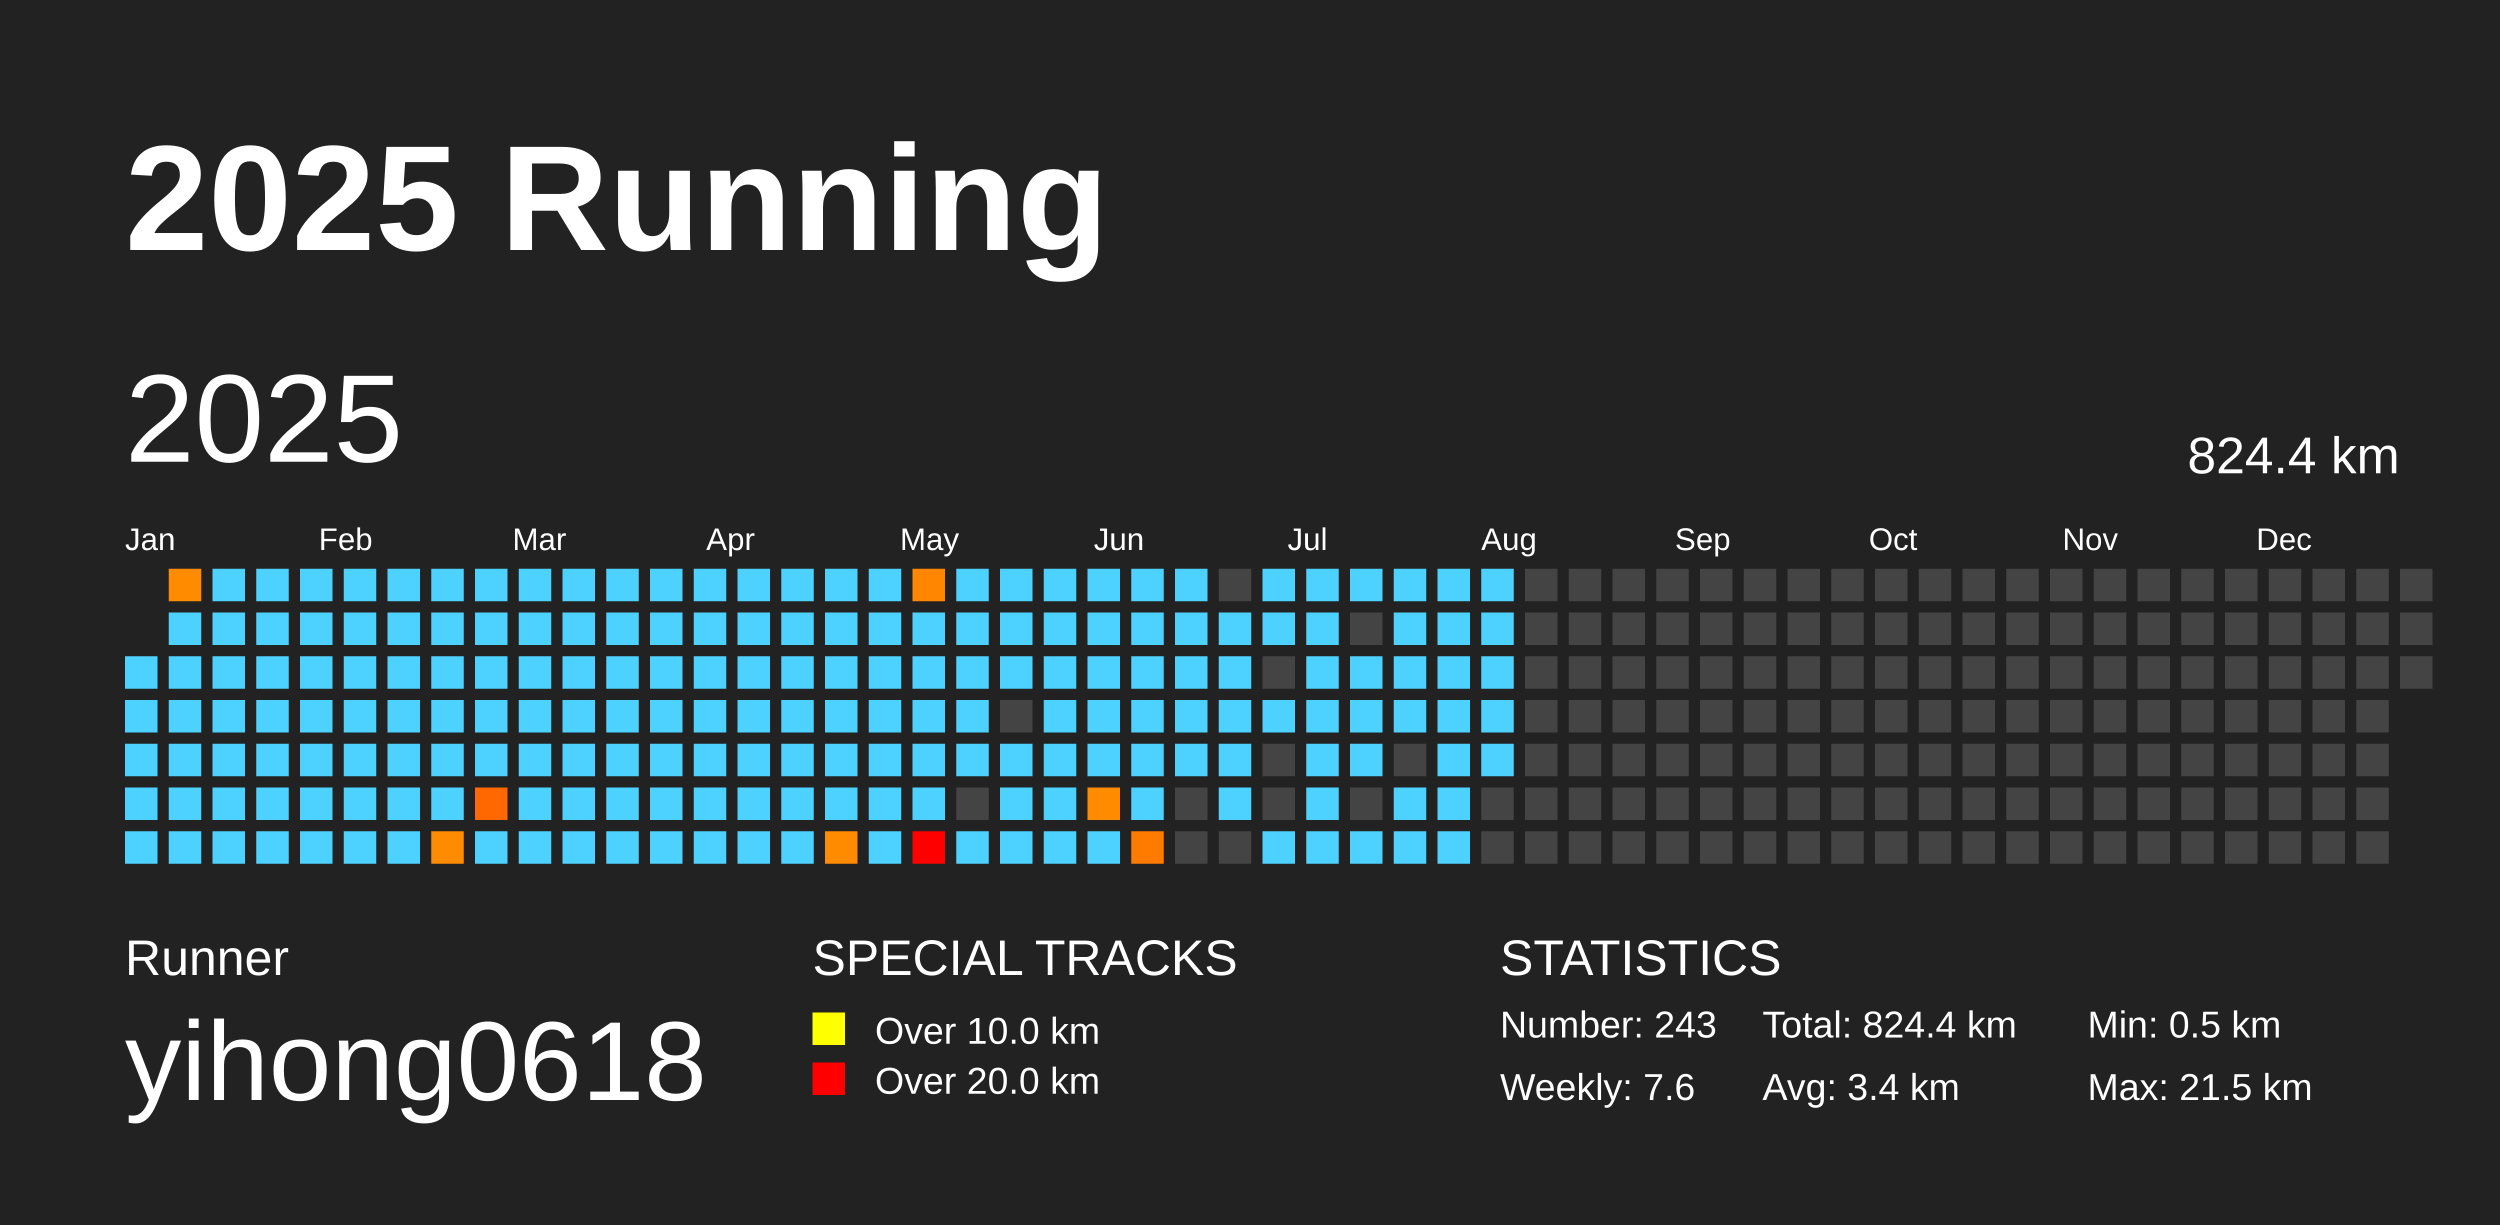
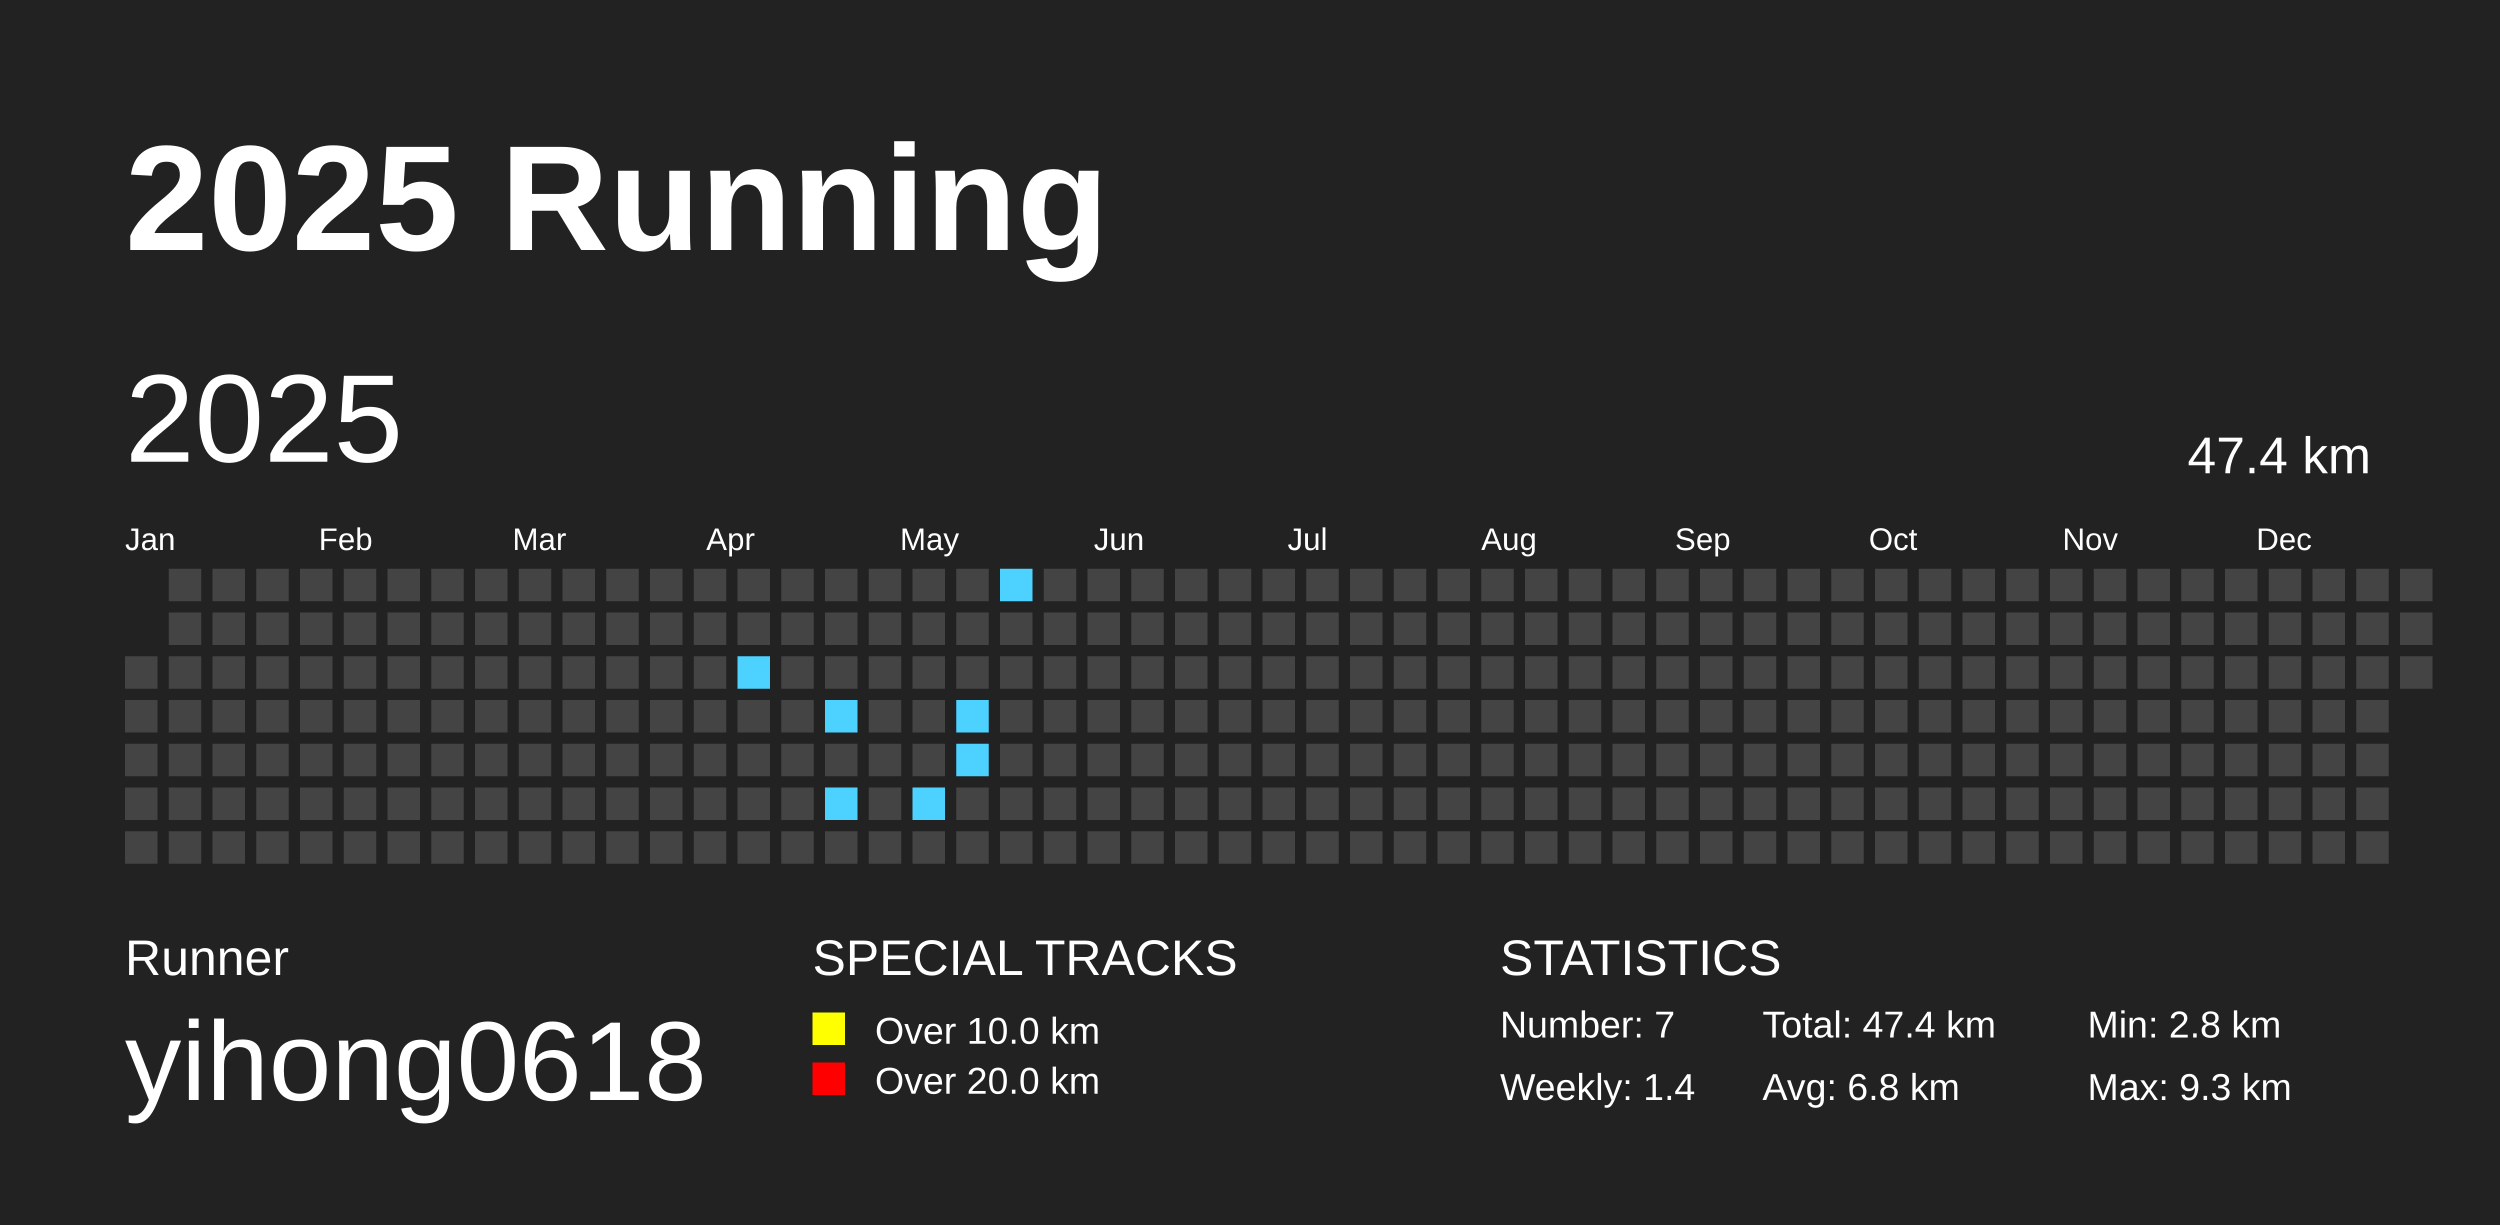
<svg xmlns="http://www.w3.org/2000/svg" baseProfile="full" height="98mm" version="1.1" viewBox="0,0,200,98" width="200mm">
  <defs />
  <rect fill="#222222" height="98" width="200" x="0" y="0" />
  <text fill="#FFFFFF" style="font-size:12px; font-family:Arial; font-weight:bold;" x="10" y="20">2025 Running</text>
  <text fill="#FFFFFF" style="font-size:4px; font-family:Arial" x="10" y="78">Runner</text>
  <text fill="#FFFFFF" style="font-size:9px; font-family:Arial" x="10" y="88">yihong0618</text>
  <text fill="#FFFFFF" style="font-size:4px; font-family:Arial" x="65" y="78">SPECIAL TRACKS</text>
  <rect fill="yellow" height="2.6" width="2.6" x="65" y="81" />
  <text fill="#FFFFFF" style="font-size:3px; font-family:Arial" x="70" y="83.5">Over 10.0 km</text>
  <rect fill="red" height="2.6" width="2.6" x="65" y="85" />
  <text fill="#FFFFFF" style="font-size:3px; font-family:Arial" x="70" y="87.5">Over 20.0 km</text>
  <text fill="#FFFFFF" style="font-size:4px; font-family:Arial" x="120" y="78">STATISTICS</text>
-   <text fill="#FFFFFF" style="font-size:3px; font-family:Arial" x="120" y="83">Number: 243</text>
-   <text fill="#FFFFFF" style="font-size:3px; font-family:Arial" x="120" y="88">Weekly: 7.6</text>
-   <text fill="#FFFFFF" style="font-size:3px; font-family:Arial" x="141" y="83">Total: 824.4 km</text>
-   <text fill="#FFFFFF" style="font-size:3px; font-family:Arial" x="141" y="88">Avg: 3.4 km</text>
-   <text fill="#FFFFFF" style="font-size:3px; font-family:Arial" x="167" y="83">Min: 0.5 km</text>
-   <text fill="#FFFFFF" style="font-size:3px; font-family:Arial" x="167" y="88">Max: 21.5 km</text>
+   <text fill="#FFFFFF" style="font-size:3px; font-family:Arial" x="120" y="83">Number: 7</text>
+   <text fill="#FFFFFF" style="font-size:3px; font-family:Arial" x="120" y="88">Weekly: 1.4</text>
+   <text fill="#FFFFFF" style="font-size:3px; font-family:Arial" x="141" y="83">Total: 47.4 km</text>
+   <text fill="#FFFFFF" style="font-size:3px; font-family:Arial" x="141" y="88">Avg: 6.8 km</text>
+   <text fill="#FFFFFF" style="font-size:3px; font-family:Arial" x="167" y="83">Min: 2.8 km</text>
+   <text fill="#FFFFFF" style="font-size:3px; font-family:Arial" x="167" y="88">Max: 9.3 km</text>
  <text dominant-baseline="hanging" fill="#FFFFFF" style="font-size:10.0px; font-family:Arial;" x="10" y="30">2025</text>
-   <text dominant-baseline="hanging" fill="#FFFFFF" style="font-size:4.125px; font-family:Arial;" x="175" y="35">824.4 km</text>
+   <text dominant-baseline="hanging" fill="#FFFFFF" style="font-size:4.125px; font-family:Arial;" x="175" y="35">47.4 km</text>
  <text fill="#FFFFFF" style="font-size:2.5px; font-family:Arial" x="10.0" y="44">Jan</text>
  <text fill="#FFFFFF" style="font-size:2.5px; font-family:Arial" x="25.5" y="44">Feb</text>
  <text fill="#FFFFFF" style="font-size:2.5px; font-family:Arial" x="41.0" y="44">Mar</text>
  <text fill="#FFFFFF" style="font-size:2.5px; font-family:Arial" x="56.5" y="44">Apr</text>
  <text fill="#FFFFFF" style="font-size:2.5px; font-family:Arial" x="72.0" y="44">May</text>
  <text fill="#FFFFFF" style="font-size:2.5px; font-family:Arial" x="87.5" y="44">Jun</text>
  <text fill="#FFFFFF" style="font-size:2.5px; font-family:Arial" x="103.0" y="44">Jul</text>
  <text fill="#FFFFFF" style="font-size:2.5px; font-family:Arial" x="118.5" y="44">Aug</text>
  <text fill="#FFFFFF" style="font-size:2.5px; font-family:Arial" x="134.0" y="44">Sep</text>
  <text fill="#FFFFFF" style="font-size:2.5px; font-family:Arial" x="149.5" y="44">Oct</text>
  <text fill="#FFFFFF" style="font-size:2.5px; font-family:Arial" x="165.0" y="44">Nov</text>
  <text fill="#FFFFFF" style="font-size:2.5px; font-family:Arial" x="180.5" y="44">Dec</text>
-   <rect fill="#4dd2ff" height="2.6" width="2.6" x="10.0" y="52.5" />
-   <rect fill="#4dd2ff" height="2.6" width="2.6" x="10.0" y="56.0" />
-   <rect fill="#4dd2ff" height="2.6" width="2.6" x="10.0" y="59.5" />
-   <rect fill="#4dd2ff" height="2.6" width="2.6" x="10.0" y="63.0" />
-   <rect fill="#4dd2ff" height="2.6" width="2.6" x="10.0" y="66.5" />
-   <rect fill="#ff8c00" height="2.6" width="2.6" x="13.5" y="45.5" />
-   <rect fill="#4dd2ff" height="2.6" width="2.6" x="13.5" y="49.0" />
-   <rect fill="#4dd2ff" height="2.6" width="2.6" x="13.5" y="52.5" />
-   <rect fill="#4dd2ff" height="2.6" width="2.6" x="13.5" y="56.0" />
-   <rect fill="#4dd2ff" height="2.6" width="2.6" x="13.5" y="59.5" />
-   <rect fill="#4dd2ff" height="2.6" width="2.6" x="13.5" y="63.0" />
-   <rect fill="#4dd2ff" height="2.6" width="2.6" x="13.5" y="66.5" />
-   <rect fill="#4dd2ff" height="2.6" width="2.6" x="17.0" y="45.5" />
-   <rect fill="#4dd2ff" height="2.6" width="2.6" x="17.0" y="49.0" />
-   <rect fill="#4dd2ff" height="2.6" width="2.6" x="17.0" y="52.5" />
-   <rect fill="#4dd2ff" height="2.6" width="2.6" x="17.0" y="56.0" />
-   <rect fill="#4dd2ff" height="2.6" width="2.6" x="17.0" y="59.5" />
-   <rect fill="#4dd2ff" height="2.6" width="2.6" x="17.0" y="63.0" />
-   <rect fill="#4dd2ff" height="2.6" width="2.6" x="17.0" y="66.5" />
-   <rect fill="#4dd2ff" height="2.6" width="2.6" x="20.5" y="45.5" />
-   <rect fill="#4dd2ff" height="2.6" width="2.6" x="20.5" y="49.0" />
-   <rect fill="#4dd2ff" height="2.6" width="2.6" x="20.5" y="52.5" />
-   <rect fill="#4dd2ff" height="2.6" width="2.6" x="20.5" y="56.0" />
-   <rect fill="#4dd2ff" height="2.6" width="2.6" x="20.5" y="59.5" />
-   <rect fill="#4dd2ff" height="2.6" width="2.6" x="20.5" y="63.0" />
-   <rect fill="#4dd2ff" height="2.6" width="2.6" x="20.5" y="66.5" />
-   <rect fill="#4dd2ff" height="2.6" width="2.6" x="24.0" y="45.5" />
-   <rect fill="#4dd2ff" height="2.6" width="2.6" x="24.0" y="49.0" />
-   <rect fill="#4dd2ff" height="2.6" width="2.6" x="24.0" y="52.5" />
-   <rect fill="#4dd2ff" height="2.6" width="2.6" x="24.0" y="56.0" />
-   <rect fill="#4dd2ff" height="2.6" width="2.6" x="24.0" y="59.5" />
-   <rect fill="#4dd2ff" height="2.6" width="2.6" x="24.0" y="63.0" />
-   <rect fill="#4dd2ff" height="2.6" width="2.6" x="24.0" y="66.5" />
-   <rect fill="#4dd2ff" height="2.6" width="2.6" x="27.5" y="45.5" />
-   <rect fill="#4dd2ff" height="2.6" width="2.6" x="27.5" y="49.0" />
-   <rect fill="#4dd2ff" height="2.6" width="2.6" x="27.5" y="52.5" />
-   <rect fill="#4dd2ff" height="2.6" width="2.6" x="27.5" y="56.0" />
-   <rect fill="#4dd2ff" height="2.6" width="2.6" x="27.5" y="59.5" />
-   <rect fill="#4dd2ff" height="2.6" width="2.6" x="27.5" y="63.0" />
-   <rect fill="#4dd2ff" height="2.6" width="2.6" x="27.5" y="66.5" />
-   <rect fill="#4dd2ff" height="2.6" width="2.6" x="31.0" y="45.5" />
-   <rect fill="#4dd2ff" height="2.6" width="2.6" x="31.0" y="49.0" />
-   <rect fill="#4dd2ff" height="2.6" width="2.6" x="31.0" y="52.5" />
-   <rect fill="#4dd2ff" height="2.6" width="2.6" x="31.0" y="56.0" />
-   <rect fill="#4dd2ff" height="2.6" width="2.6" x="31.0" y="59.5" />
-   <rect fill="#4dd2ff" height="2.6" width="2.6" x="31.0" y="63.0" />
-   <rect fill="#4dd2ff" height="2.6" width="2.6" x="31.0" y="66.5" />
-   <rect fill="#4dd2ff" height="2.6" width="2.6" x="34.5" y="45.5" />
-   <rect fill="#4dd2ff" height="2.6" width="2.6" x="34.5" y="49.0" />
-   <rect fill="#4dd2ff" height="2.6" width="2.6" x="34.5" y="52.5" />
-   <rect fill="#4dd2ff" height="2.6" width="2.6" x="34.5" y="56.0" />
-   <rect fill="#4dd2ff" height="2.6" width="2.6" x="34.5" y="59.5" />
-   <rect fill="#4dd2ff" height="2.6" width="2.6" x="34.5" y="63.0" />
-   <rect fill="#ff8c00" height="2.6" width="2.6" x="34.5" y="66.5" />
-   <rect fill="#4dd2ff" height="2.6" width="2.6" x="38.0" y="45.5" />
-   <rect fill="#4dd2ff" height="2.6" width="2.6" x="38.0" y="49.0" />
-   <rect fill="#4dd2ff" height="2.6" width="2.6" x="38.0" y="52.5" />
-   <rect fill="#4dd2ff" height="2.6" width="2.6" x="38.0" y="56.0" />
-   <rect fill="#4dd2ff" height="2.6" width="2.6" x="38.0" y="59.5" />
-   <rect fill="#ff6700" height="2.6" width="2.6" x="38.0" y="63.0" />
-   <rect fill="#4dd2ff" height="2.6" width="2.6" x="38.0" y="66.5" />
-   <rect fill="#4dd2ff" height="2.6" width="2.6" x="41.5" y="45.5" />
-   <rect fill="#4dd2ff" height="2.6" width="2.6" x="41.5" y="49.0" />
-   <rect fill="#4dd2ff" height="2.6" width="2.6" x="41.5" y="52.5" />
-   <rect fill="#4dd2ff" height="2.6" width="2.6" x="41.5" y="56.0" />
-   <rect fill="#4dd2ff" height="2.6" width="2.6" x="41.5" y="59.5" />
-   <rect fill="#4dd2ff" height="2.6" width="2.6" x="41.5" y="63.0" />
-   <rect fill="#4dd2ff" height="2.6" width="2.6" x="41.5" y="66.5" />
-   <rect fill="#4dd2ff" height="2.6" width="2.6" x="45.0" y="45.5" />
-   <rect fill="#4dd2ff" height="2.6" width="2.6" x="45.0" y="49.0" />
-   <rect fill="#4dd2ff" height="2.6" width="2.6" x="45.0" y="52.5" />
-   <rect fill="#4dd2ff" height="2.6" width="2.6" x="45.0" y="56.0" />
-   <rect fill="#4dd2ff" height="2.6" width="2.6" x="45.0" y="59.5" />
-   <rect fill="#4dd2ff" height="2.6" width="2.6" x="45.0" y="63.0" />
-   <rect fill="#4dd2ff" height="2.6" width="2.6" x="45.0" y="66.5" />
-   <rect fill="#4dd2ff" height="2.6" width="2.6" x="48.5" y="45.5" />
-   <rect fill="#4dd2ff" height="2.6" width="2.6" x="48.5" y="49.0" />
-   <rect fill="#4dd2ff" height="2.6" width="2.6" x="48.5" y="52.5" />
-   <rect fill="#4dd2ff" height="2.6" width="2.6" x="48.5" y="56.0" />
-   <rect fill="#4dd2ff" height="2.6" width="2.6" x="48.5" y="59.5" />
-   <rect fill="#4dd2ff" height="2.6" width="2.6" x="48.5" y="63.0" />
-   <rect fill="#4dd2ff" height="2.6" width="2.6" x="48.5" y="66.5" />
-   <rect fill="#4dd2ff" height="2.6" width="2.6" x="52.0" y="45.5" />
-   <rect fill="#4dd2ff" height="2.6" width="2.6" x="52.0" y="49.0" />
-   <rect fill="#4dd2ff" height="2.6" width="2.6" x="52.0" y="52.5" />
-   <rect fill="#4dd2ff" height="2.6" width="2.6" x="52.0" y="56.0" />
-   <rect fill="#4dd2ff" height="2.6" width="2.6" x="52.0" y="59.5" />
-   <rect fill="#4dd2ff" height="2.6" width="2.6" x="52.0" y="63.0" />
-   <rect fill="#4dd2ff" height="2.6" width="2.6" x="52.0" y="66.5" />
-   <rect fill="#4dd2ff" height="2.6" width="2.6" x="55.5" y="45.5" />
-   <rect fill="#4dd2ff" height="2.6" width="2.6" x="55.5" y="49.0" />
-   <rect fill="#4dd2ff" height="2.6" width="2.6" x="55.5" y="52.5" />
-   <rect fill="#4dd2ff" height="2.6" width="2.6" x="55.5" y="56.0" />
-   <rect fill="#4dd2ff" height="2.6" width="2.6" x="55.5" y="59.5" />
-   <rect fill="#4dd2ff" height="2.6" width="2.6" x="55.5" y="63.0" />
-   <rect fill="#4dd2ff" height="2.6" width="2.6" x="55.5" y="66.5" />
-   <rect fill="#4dd2ff" height="2.6" width="2.6" x="59.0" y="45.5" />
-   <rect fill="#4dd2ff" height="2.6" width="2.6" x="59.0" y="49.0" />
-   <rect fill="#4dd2ff" height="2.6" width="2.6" x="59.0" y="52.5" />
-   <rect fill="#4dd2ff" height="2.6" width="2.6" x="59.0" y="56.0" />
-   <rect fill="#4dd2ff" height="2.6" width="2.6" x="59.0" y="59.5" />
-   <rect fill="#4dd2ff" height="2.6" width="2.6" x="59.0" y="63.0" />
-   <rect fill="#4dd2ff" height="2.6" width="2.6" x="59.0" y="66.5" />
-   <rect fill="#4dd2ff" height="2.6" width="2.6" x="62.5" y="45.5" />
-   <rect fill="#4dd2ff" height="2.6" width="2.6" x="62.5" y="49.0" />
-   <rect fill="#4dd2ff" height="2.6" width="2.6" x="62.5" y="52.5" />
-   <rect fill="#4dd2ff" height="2.6" width="2.6" x="62.5" y="56.0" />
-   <rect fill="#4dd2ff" height="2.6" width="2.6" x="62.5" y="59.5" />
-   <rect fill="#4dd2ff" height="2.6" width="2.6" x="62.5" y="63.0" />
-   <rect fill="#4dd2ff" height="2.6" width="2.6" x="62.5" y="66.5" />
-   <rect fill="#4dd2ff" height="2.6" width="2.6" x="66.0" y="45.5" />
-   <rect fill="#4dd2ff" height="2.6" width="2.6" x="66.0" y="49.0" />
-   <rect fill="#4dd2ff" height="2.6" width="2.6" x="66.0" y="52.5" />
-   <rect fill="#4dd2ff" height="2.6" width="2.6" x="66.0" y="56.0" />
-   <rect fill="#4dd2ff" height="2.6" width="2.6" x="66.0" y="59.5" />
-   <rect fill="#4dd2ff" height="2.6" width="2.6" x="66.0" y="63.0" />
-   <rect fill="#ff8c00" height="2.6" width="2.6" x="66.0" y="66.5" />
-   <rect fill="#4dd2ff" height="2.6" width="2.6" x="69.5" y="45.5" />
-   <rect fill="#4dd2ff" height="2.6" width="2.6" x="69.5" y="49.0" />
-   <rect fill="#4dd2ff" height="2.6" width="2.6" x="69.5" y="52.5" />
-   <rect fill="#4dd2ff" height="2.6" width="2.6" x="69.5" y="56.0" />
-   <rect fill="#4dd2ff" height="2.6" width="2.6" x="69.5" y="59.5" />
-   <rect fill="#4dd2ff" height="2.6" width="2.6" x="69.5" y="63.0" />
-   <rect fill="#4dd2ff" height="2.6" width="2.6" x="69.5" y="66.5" />
-   <rect fill="#ff8600" height="2.6" width="2.6" x="73.0" y="45.5" />
-   <rect fill="#4dd2ff" height="2.6" width="2.6" x="73.0" y="49.0" />
-   <rect fill="#4dd2ff" height="2.6" width="2.6" x="73.0" y="52.5" />
-   <rect fill="#4dd2ff" height="2.6" width="2.6" x="73.0" y="56.0" />
-   <rect fill="#4dd2ff" height="2.6" width="2.6" x="73.0" y="59.5" />
-   <rect fill="#4dd2ff" height="2.6" width="2.6" x="73.0" y="63.0" />
-   <rect fill="red" height="2.6" width="2.6" x="73.0" y="66.5" />
-   <rect fill="#4dd2ff" height="2.6" width="2.6" x="76.5" y="45.5" />
-   <rect fill="#4dd2ff" height="2.6" width="2.6" x="76.5" y="49.0" />
-   <rect fill="#4dd2ff" height="2.6" width="2.6" x="76.5" y="52.5" />
-   <rect fill="#4dd2ff" height="2.6" width="2.6" x="76.5" y="56.0" />
-   <rect fill="#4dd2ff" height="2.6" width="2.6" x="76.5" y="59.5" />
+   <rect fill="#444444" height="2.6" width="2.6" x="10.0" y="52.5" />
+   <rect fill="#444444" height="2.6" width="2.6" x="10.0" y="56.0" />
+   <rect fill="#444444" height="2.6" width="2.6" x="10.0" y="59.5" />
+   <rect fill="#444444" height="2.6" width="2.6" x="10.0" y="63.0" />
+   <rect fill="#444444" height="2.6" width="2.6" x="10.0" y="66.5" />
+   <rect fill="#444444" height="2.6" width="2.6" x="13.5" y="45.5" />
+   <rect fill="#444444" height="2.6" width="2.6" x="13.5" y="49.0" />
+   <rect fill="#444444" height="2.6" width="2.6" x="13.5" y="52.5" />
+   <rect fill="#444444" height="2.6" width="2.6" x="13.5" y="56.0" />
+   <rect fill="#444444" height="2.6" width="2.6" x="13.5" y="59.5" />
+   <rect fill="#444444" height="2.6" width="2.6" x="13.5" y="63.0" />
+   <rect fill="#444444" height="2.6" width="2.6" x="13.5" y="66.5" />
+   <rect fill="#444444" height="2.6" width="2.6" x="17.0" y="45.5" />
+   <rect fill="#444444" height="2.6" width="2.6" x="17.0" y="49.0" />
+   <rect fill="#444444" height="2.6" width="2.6" x="17.0" y="52.5" />
+   <rect fill="#444444" height="2.6" width="2.6" x="17.0" y="56.0" />
+   <rect fill="#444444" height="2.6" width="2.6" x="17.0" y="59.5" />
+   <rect fill="#444444" height="2.6" width="2.6" x="17.0" y="63.0" />
+   <rect fill="#444444" height="2.6" width="2.6" x="17.0" y="66.5" />
+   <rect fill="#444444" height="2.6" width="2.6" x="20.5" y="45.5" />
+   <rect fill="#444444" height="2.6" width="2.6" x="20.5" y="49.0" />
+   <rect fill="#444444" height="2.6" width="2.6" x="20.5" y="52.5" />
+   <rect fill="#444444" height="2.6" width="2.6" x="20.5" y="56.0" />
+   <rect fill="#444444" height="2.6" width="2.6" x="20.5" y="59.5" />
+   <rect fill="#444444" height="2.6" width="2.6" x="20.5" y="63.0" />
+   <rect fill="#444444" height="2.6" width="2.6" x="20.5" y="66.5" />
+   <rect fill="#444444" height="2.6" width="2.6" x="24.0" y="45.5" />
+   <rect fill="#444444" height="2.6" width="2.6" x="24.0" y="49.0" />
+   <rect fill="#444444" height="2.6" width="2.6" x="24.0" y="52.5" />
+   <rect fill="#444444" height="2.6" width="2.6" x="24.0" y="56.0" />
+   <rect fill="#444444" height="2.6" width="2.6" x="24.0" y="59.5" />
+   <rect fill="#444444" height="2.6" width="2.6" x="24.0" y="63.0" />
+   <rect fill="#444444" height="2.6" width="2.6" x="24.0" y="66.5" />
+   <rect fill="#444444" height="2.6" width="2.6" x="27.5" y="45.5" />
+   <rect fill="#444444" height="2.6" width="2.6" x="27.5" y="49.0" />
+   <rect fill="#444444" height="2.6" width="2.6" x="27.5" y="52.5" />
+   <rect fill="#444444" height="2.6" width="2.6" x="27.5" y="56.0" />
+   <rect fill="#444444" height="2.6" width="2.6" x="27.5" y="59.5" />
+   <rect fill="#444444" height="2.6" width="2.6" x="27.5" y="63.0" />
+   <rect fill="#444444" height="2.6" width="2.6" x="27.5" y="66.5" />
+   <rect fill="#444444" height="2.6" width="2.6" x="31.0" y="45.5" />
+   <rect fill="#444444" height="2.6" width="2.6" x="31.0" y="49.0" />
+   <rect fill="#444444" height="2.6" width="2.6" x="31.0" y="52.5" />
+   <rect fill="#444444" height="2.6" width="2.6" x="31.0" y="56.0" />
+   <rect fill="#444444" height="2.6" width="2.6" x="31.0" y="59.5" />
+   <rect fill="#444444" height="2.6" width="2.6" x="31.0" y="63.0" />
+   <rect fill="#444444" height="2.6" width="2.6" x="31.0" y="66.5" />
+   <rect fill="#444444" height="2.6" width="2.6" x="34.5" y="45.5" />
+   <rect fill="#444444" height="2.6" width="2.6" x="34.5" y="49.0" />
+   <rect fill="#444444" height="2.6" width="2.6" x="34.5" y="52.5" />
+   <rect fill="#444444" height="2.6" width="2.6" x="34.5" y="56.0" />
+   <rect fill="#444444" height="2.6" width="2.6" x="34.5" y="59.5" />
+   <rect fill="#444444" height="2.6" width="2.6" x="34.5" y="63.0" />
+   <rect fill="#444444" height="2.6" width="2.6" x="34.5" y="66.5" />
+   <rect fill="#444444" height="2.6" width="2.6" x="38.0" y="45.5" />
+   <rect fill="#444444" height="2.6" width="2.6" x="38.0" y="49.0" />
+   <rect fill="#444444" height="2.6" width="2.6" x="38.0" y="52.5" />
+   <rect fill="#444444" height="2.6" width="2.6" x="38.0" y="56.0" />
+   <rect fill="#444444" height="2.6" width="2.6" x="38.0" y="59.5" />
+   <rect fill="#444444" height="2.6" width="2.6" x="38.0" y="63.0" />
+   <rect fill="#444444" height="2.6" width="2.6" x="38.0" y="66.5" />
+   <rect fill="#444444" height="2.6" width="2.6" x="41.5" y="45.5" />
+   <rect fill="#444444" height="2.6" width="2.6" x="41.5" y="49.0" />
+   <rect fill="#444444" height="2.6" width="2.6" x="41.5" y="52.5" />
+   <rect fill="#444444" height="2.6" width="2.6" x="41.5" y="56.0" />
+   <rect fill="#444444" height="2.6" width="2.6" x="41.5" y="59.5" />
+   <rect fill="#444444" height="2.6" width="2.6" x="41.5" y="63.0" />
+   <rect fill="#444444" height="2.6" width="2.6" x="41.5" y="66.5" />
+   <rect fill="#444444" height="2.6" width="2.6" x="45.0" y="45.5" />
+   <rect fill="#444444" height="2.6" width="2.6" x="45.0" y="49.0" />
+   <rect fill="#444444" height="2.6" width="2.6" x="45.0" y="52.5" />
+   <rect fill="#444444" height="2.6" width="2.6" x="45.0" y="56.0" />
+   <rect fill="#444444" height="2.6" width="2.6" x="45.0" y="59.5" />
+   <rect fill="#444444" height="2.6" width="2.6" x="45.0" y="63.0" />
+   <rect fill="#444444" height="2.6" width="2.6" x="45.0" y="66.5" />
+   <rect fill="#444444" height="2.6" width="2.6" x="48.5" y="45.5" />
+   <rect fill="#444444" height="2.6" width="2.6" x="48.5" y="49.0" />
+   <rect fill="#444444" height="2.6" width="2.6" x="48.5" y="52.5" />
+   <rect fill="#444444" height="2.6" width="2.6" x="48.5" y="56.0" />
+   <rect fill="#444444" height="2.6" width="2.6" x="48.5" y="59.5" />
+   <rect fill="#444444" height="2.6" width="2.6" x="48.5" y="63.0" />
+   <rect fill="#444444" height="2.6" width="2.6" x="48.5" y="66.5" />
+   <rect fill="#444444" height="2.6" width="2.6" x="52.0" y="45.5" />
+   <rect fill="#444444" height="2.6" width="2.6" x="52.0" y="49.0" />
+   <rect fill="#444444" height="2.6" width="2.6" x="52.0" y="52.5" />
+   <rect fill="#444444" height="2.6" width="2.6" x="52.0" y="56.0" />
+   <rect fill="#444444" height="2.6" width="2.6" x="52.0" y="59.5" />
+   <rect fill="#444444" height="2.6" width="2.6" x="52.0" y="63.0" />
+   <rect fill="#444444" height="2.6" width="2.6" x="52.0" y="66.5" />
+   <rect fill="#444444" height="2.6" width="2.6" x="55.5" y="45.5" />
+   <rect fill="#444444" height="2.6" width="2.6" x="55.5" y="49.0" />
+   <rect fill="#444444" height="2.6" width="2.6" x="55.5" y="52.5" />
+   <rect fill="#444444" height="2.6" width="2.6" x="55.5" y="56.0" />
+   <rect fill="#444444" height="2.6" width="2.6" x="55.5" y="59.5" />
+   <rect fill="#444444" height="2.6" width="2.6" x="55.5" y="63.0" />
+   <rect fill="#444444" height="2.6" width="2.6" x="55.5" y="66.5" />
+   <rect fill="#444444" height="2.6" width="2.6" x="59.0" y="45.5" />
+   <rect fill="#444444" height="2.6" width="2.6" x="59.0" y="49.0" />
+   <rect fill="#4DD2FF" height="2.6" width="2.6" x="59.0" y="52.5" />
+   <rect fill="#444444" height="2.6" width="2.6" x="59.0" y="56.0" />
+   <rect fill="#444444" height="2.6" width="2.6" x="59.0" y="59.5" />
+   <rect fill="#444444" height="2.6" width="2.6" x="59.0" y="63.0" />
+   <rect fill="#444444" height="2.6" width="2.6" x="59.0" y="66.5" />
+   <rect fill="#444444" height="2.6" width="2.6" x="62.5" y="45.5" />
+   <rect fill="#444444" height="2.6" width="2.6" x="62.5" y="49.0" />
+   <rect fill="#444444" height="2.6" width="2.6" x="62.5" y="52.5" />
+   <rect fill="#444444" height="2.6" width="2.6" x="62.5" y="56.0" />
+   <rect fill="#444444" height="2.6" width="2.6" x="62.5" y="59.5" />
+   <rect fill="#444444" height="2.6" width="2.6" x="62.5" y="63.0" />
+   <rect fill="#444444" height="2.6" width="2.6" x="62.5" y="66.5" />
+   <rect fill="#444444" height="2.6" width="2.6" x="66.0" y="45.5" />
+   <rect fill="#444444" height="2.6" width="2.6" x="66.0" y="49.0" />
+   <rect fill="#444444" height="2.6" width="2.6" x="66.0" y="52.5" />
+   <rect fill="#4DD2FF" height="2.6" width="2.6" x="66.0" y="56.0" />
+   <rect fill="#444444" height="2.6" width="2.6" x="66.0" y="59.5" />
+   <rect fill="#4DD2FF" height="2.6" width="2.6" x="66.0" y="63.0" />
+   <rect fill="#444444" height="2.6" width="2.6" x="66.0" y="66.5" />
+   <rect fill="#444444" height="2.6" width="2.6" x="69.5" y="45.5" />
+   <rect fill="#444444" height="2.6" width="2.6" x="69.5" y="49.0" />
+   <rect fill="#444444" height="2.6" width="2.6" x="69.5" y="52.5" />
+   <rect fill="#444444" height="2.6" width="2.6" x="69.5" y="56.0" />
+   <rect fill="#444444" height="2.6" width="2.6" x="69.5" y="59.5" />
+   <rect fill="#444444" height="2.6" width="2.6" x="69.5" y="63.0" />
+   <rect fill="#444444" height="2.6" width="2.6" x="69.5" y="66.5" />
+   <rect fill="#444444" height="2.6" width="2.6" x="73.0" y="45.5" />
+   <rect fill="#444444" height="2.6" width="2.6" x="73.0" y="49.0" />
+   <rect fill="#444444" height="2.6" width="2.6" x="73.0" y="52.5" />
+   <rect fill="#444444" height="2.6" width="2.6" x="73.0" y="56.0" />
+   <rect fill="#444444" height="2.6" width="2.6" x="73.0" y="59.5" />
+   <rect fill="#4DD2FF" height="2.6" width="2.6" x="73.0" y="63.0" />
+   <rect fill="#444444" height="2.6" width="2.6" x="73.0" y="66.5" />
+   <rect fill="#444444" height="2.6" width="2.6" x="76.5" y="45.5" />
+   <rect fill="#444444" height="2.6" width="2.6" x="76.5" y="49.0" />
+   <rect fill="#444444" height="2.6" width="2.6" x="76.5" y="52.5" />
+   <rect fill="#4DD2FF" height="2.6" width="2.6" x="76.5" y="56.0" />
+   <rect fill="#4DD2FF" height="2.6" width="2.6" x="76.5" y="59.5" />
  <rect fill="#444444" height="2.6" width="2.6" x="76.5" y="63.0" />
-   <rect fill="#4dd2ff" height="2.6" width="2.6" x="76.5" y="66.5" />
-   <rect fill="#4dd2ff" height="2.6" width="2.6" x="80.0" y="45.5" />
-   <rect fill="#4dd2ff" height="2.6" width="2.6" x="80.0" y="49.0" />
-   <rect fill="#4dd2ff" height="2.6" width="2.6" x="80.0" y="52.5" />
+   <rect fill="#444444" height="2.6" width="2.6" x="76.5" y="66.5" />
+   <rect fill="#4DD2FF" height="2.6" width="2.6" x="80.0" y="45.5" />
+   <rect fill="#444444" height="2.6" width="2.6" x="80.0" y="49.0" />
+   <rect fill="#444444" height="2.6" width="2.6" x="80.0" y="52.5" />
  <rect fill="#444444" height="2.6" width="2.6" x="80.0" y="56.0" />
-   <rect fill="#4dd2ff" height="2.6" width="2.6" x="80.0" y="59.5" />
-   <rect fill="#4dd2ff" height="2.6" width="2.6" x="80.0" y="63.0" />
-   <rect fill="#4dd2ff" height="2.6" width="2.6" x="80.0" y="66.5" />
-   <rect fill="#4dd2ff" height="2.6" width="2.6" x="83.5" y="45.5" />
-   <rect fill="#4dd2ff" height="2.6" width="2.6" x="83.5" y="49.0" />
-   <rect fill="#4dd2ff" height="2.6" width="2.6" x="83.5" y="52.5" />
-   <rect fill="#4dd2ff" height="2.6" width="2.6" x="83.5" y="56.0" />
-   <rect fill="#4dd2ff" height="2.6" width="2.6" x="83.5" y="59.5" />
-   <rect fill="#4dd2ff" height="2.6" width="2.6" x="83.5" y="63.0" />
-   <rect fill="#4dd2ff" height="2.6" width="2.6" x="83.5" y="66.5" />
-   <rect fill="#4dd2ff" height="2.6" width="2.6" x="87.0" y="45.5" />
-   <rect fill="#4dd2ff" height="2.6" width="2.6" x="87.0" y="49.0" />
-   <rect fill="#4dd2ff" height="2.6" width="2.6" x="87.0" y="52.5" />
-   <rect fill="#4dd2ff" height="2.6" width="2.6" x="87.0" y="56.0" />
-   <rect fill="#4dd2ff" height="2.6" width="2.6" x="87.0" y="59.5" />
-   <rect fill="#ff8c00" height="2.6" width="2.6" x="87.0" y="63.0" />
-   <rect fill="#4dd2ff" height="2.6" width="2.6" x="87.0" y="66.5" />
-   <rect fill="#4dd2ff" height="2.6" width="2.6" x="90.5" y="45.5" />
-   <rect fill="#4dd2ff" height="2.6" width="2.6" x="90.5" y="49.0" />
-   <rect fill="#4dd2ff" height="2.6" width="2.6" x="90.5" y="52.5" />
-   <rect fill="#4dd2ff" height="2.6" width="2.6" x="90.5" y="56.0" />
-   <rect fill="#4dd2ff" height="2.6" width="2.6" x="90.5" y="59.5" />
-   <rect fill="#4dd2ff" height="2.6" width="2.6" x="90.5" y="63.0" />
-   <rect fill="#ff7b00" height="2.6" width="2.6" x="90.5" y="66.5" />
-   <rect fill="#4dd2ff" height="2.6" width="2.6" x="94.0" y="45.5" />
-   <rect fill="#4dd2ff" height="2.6" width="2.6" x="94.0" y="49.0" />
-   <rect fill="#4dd2ff" height="2.6" width="2.6" x="94.0" y="52.5" />
-   <rect fill="#4dd2ff" height="2.6" width="2.6" x="94.0" y="56.0" />
-   <rect fill="#4dd2ff" height="2.6" width="2.6" x="94.0" y="59.5" />
+   <rect fill="#444444" height="2.6" width="2.6" x="80.0" y="59.5" />
+   <rect fill="#444444" height="2.6" width="2.6" x="80.0" y="63.0" />
+   <rect fill="#444444" height="2.6" width="2.6" x="80.0" y="66.5" />
+   <rect fill="#444444" height="2.6" width="2.6" x="83.5" y="45.5" />
+   <rect fill="#444444" height="2.6" width="2.6" x="83.5" y="49.0" />
+   <rect fill="#444444" height="2.6" width="2.6" x="83.5" y="52.5" />
+   <rect fill="#444444" height="2.6" width="2.6" x="83.5" y="56.0" />
+   <rect fill="#444444" height="2.6" width="2.6" x="83.5" y="59.5" />
+   <rect fill="#444444" height="2.6" width="2.6" x="83.5" y="63.0" />
+   <rect fill="#444444" height="2.6" width="2.6" x="83.5" y="66.5" />
+   <rect fill="#444444" height="2.6" width="2.6" x="87.0" y="45.5" />
+   <rect fill="#444444" height="2.6" width="2.6" x="87.0" y="49.0" />
+   <rect fill="#444444" height="2.6" width="2.6" x="87.0" y="52.5" />
+   <rect fill="#444444" height="2.6" width="2.6" x="87.0" y="56.0" />
+   <rect fill="#444444" height="2.6" width="2.6" x="87.0" y="59.5" />
+   <rect fill="#444444" height="2.6" width="2.6" x="87.0" y="63.0" />
+   <rect fill="#444444" height="2.6" width="2.6" x="87.0" y="66.5" />
+   <rect fill="#444444" height="2.6" width="2.6" x="90.5" y="45.5" />
+   <rect fill="#444444" height="2.6" width="2.6" x="90.5" y="49.0" />
+   <rect fill="#444444" height="2.6" width="2.6" x="90.5" y="52.5" />
+   <rect fill="#444444" height="2.6" width="2.6" x="90.5" y="56.0" />
+   <rect fill="#444444" height="2.6" width="2.6" x="90.5" y="59.5" />
+   <rect fill="#444444" height="2.6" width="2.6" x="90.5" y="63.0" />
+   <rect fill="#444444" height="2.6" width="2.6" x="90.5" y="66.5" />
+   <rect fill="#444444" height="2.6" width="2.6" x="94.0" y="45.5" />
+   <rect fill="#444444" height="2.6" width="2.6" x="94.0" y="49.0" />
+   <rect fill="#444444" height="2.6" width="2.6" x="94.0" y="52.5" />
+   <rect fill="#444444" height="2.6" width="2.6" x="94.0" y="56.0" />
+   <rect fill="#444444" height="2.6" width="2.6" x="94.0" y="59.5" />
  <rect fill="#444444" height="2.6" width="2.6" x="94.0" y="63.0" />
  <rect fill="#444444" height="2.6" width="2.6" x="94.0" y="66.5" />
  <rect fill="#444444" height="2.6" width="2.6" x="97.5" y="45.5" />
-   <rect fill="#4dd2ff" height="2.6" width="2.6" x="97.5" y="49.0" />
-   <rect fill="#4dd2ff" height="2.6" width="2.6" x="97.5" y="52.5" />
-   <rect fill="#4dd2ff" height="2.6" width="2.6" x="97.5" y="56.0" />
-   <rect fill="#4dd2ff" height="2.6" width="2.6" x="97.5" y="59.5" />
-   <rect fill="#4dd2ff" height="2.6" width="2.6" x="97.5" y="63.0" />
+   <rect fill="#444444" height="2.6" width="2.6" x="97.5" y="49.0" />
+   <rect fill="#444444" height="2.6" width="2.6" x="97.5" y="52.5" />
+   <rect fill="#444444" height="2.6" width="2.6" x="97.5" y="56.0" />
+   <rect fill="#444444" height="2.6" width="2.6" x="97.5" y="59.5" />
+   <rect fill="#444444" height="2.6" width="2.6" x="97.5" y="63.0" />
  <rect fill="#444444" height="2.6" width="2.6" x="97.5" y="66.5" />
-   <rect fill="#4dd2ff" height="2.6" width="2.6" x="101.0" y="45.5" />
-   <rect fill="#4dd2ff" height="2.6" width="2.6" x="101.0" y="49.0" />
+   <rect fill="#444444" height="2.6" width="2.6" x="101.0" y="45.5" />
+   <rect fill="#444444" height="2.6" width="2.6" x="101.0" y="49.0" />
  <rect fill="#444444" height="2.6" width="2.6" x="101.0" y="52.5" />
-   <rect fill="#4dd2ff" height="2.6" width="2.6" x="101.0" y="56.0" />
+   <rect fill="#444444" height="2.6" width="2.6" x="101.0" y="56.0" />
  <rect fill="#444444" height="2.6" width="2.6" x="101.0" y="59.5" />
  <rect fill="#444444" height="2.6" width="2.6" x="101.0" y="63.0" />
-   <rect fill="#4dd2ff" height="2.6" width="2.6" x="101.0" y="66.5" />
-   <rect fill="#4dd2ff" height="2.6" width="2.6" x="104.5" y="45.5" />
-   <rect fill="#4dd2ff" height="2.6" width="2.6" x="104.5" y="49.0" />
-   <rect fill="#4dd2ff" height="2.6" width="2.6" x="104.5" y="52.5" />
-   <rect fill="#4dd2ff" height="2.6" width="2.6" x="104.5" y="56.0" />
-   <rect fill="#4dd2ff" height="2.6" width="2.6" x="104.5" y="59.5" />
-   <rect fill="#4dd2ff" height="2.6" width="2.6" x="104.5" y="63.0" />
-   <rect fill="#4dd2ff" height="2.6" width="2.6" x="104.5" y="66.5" />
-   <rect fill="#4dd2ff" height="2.6" width="2.6" x="108.0" y="45.5" />
+   <rect fill="#444444" height="2.6" width="2.6" x="101.0" y="66.5" />
+   <rect fill="#444444" height="2.6" width="2.6" x="104.5" y="45.5" />
+   <rect fill="#444444" height="2.6" width="2.6" x="104.5" y="49.0" />
+   <rect fill="#444444" height="2.6" width="2.6" x="104.5" y="52.5" />
+   <rect fill="#444444" height="2.6" width="2.6" x="104.5" y="56.0" />
+   <rect fill="#444444" height="2.6" width="2.6" x="104.5" y="59.5" />
+   <rect fill="#444444" height="2.6" width="2.6" x="104.5" y="63.0" />
+   <rect fill="#444444" height="2.6" width="2.6" x="104.5" y="66.5" />
+   <rect fill="#444444" height="2.6" width="2.6" x="108.0" y="45.5" />
  <rect fill="#444444" height="2.6" width="2.6" x="108.0" y="49.0" />
-   <rect fill="#4dd2ff" height="2.6" width="2.6" x="108.0" y="52.5" />
-   <rect fill="#4dd2ff" height="2.6" width="2.6" x="108.0" y="56.0" />
-   <rect fill="#4dd2ff" height="2.6" width="2.6" x="108.0" y="59.5" />
+   <rect fill="#444444" height="2.6" width="2.6" x="108.0" y="52.5" />
+   <rect fill="#444444" height="2.6" width="2.6" x="108.0" y="56.0" />
+   <rect fill="#444444" height="2.6" width="2.6" x="108.0" y="59.5" />
  <rect fill="#444444" height="2.6" width="2.6" x="108.0" y="63.0" />
-   <rect fill="#4dd2ff" height="2.6" width="2.6" x="108.0" y="66.5" />
-   <rect fill="#4dd2ff" height="2.6" width="2.6" x="111.5" y="45.5" />
-   <rect fill="#4dd2ff" height="2.6" width="2.6" x="111.5" y="49.0" />
-   <rect fill="#4dd2ff" height="2.6" width="2.6" x="111.5" y="52.5" />
-   <rect fill="#4dd2ff" height="2.6" width="2.6" x="111.5" y="56.0" />
+   <rect fill="#444444" height="2.6" width="2.6" x="108.0" y="66.5" />
+   <rect fill="#444444" height="2.6" width="2.6" x="111.5" y="45.5" />
+   <rect fill="#444444" height="2.6" width="2.6" x="111.5" y="49.0" />
+   <rect fill="#444444" height="2.6" width="2.6" x="111.5" y="52.5" />
+   <rect fill="#444444" height="2.6" width="2.6" x="111.5" y="56.0" />
  <rect fill="#444444" height="2.6" width="2.6" x="111.5" y="59.5" />
-   <rect fill="#4dd2ff" height="2.6" width="2.6" x="111.5" y="63.0" />
-   <rect fill="#4dd2ff" height="2.6" width="2.6" x="111.5" y="66.5" />
-   <rect fill="#4dd2ff" height="2.6" width="2.6" x="115.0" y="45.5" />
-   <rect fill="#4dd2ff" height="2.6" width="2.6" x="115.0" y="49.0" />
-   <rect fill="#4dd2ff" height="2.6" width="2.6" x="115.0" y="52.5" />
-   <rect fill="#4dd2ff" height="2.6" width="2.6" x="115.0" y="56.0" />
-   <rect fill="#4dd2ff" height="2.6" width="2.6" x="115.0" y="59.5" />
-   <rect fill="#4dd2ff" height="2.6" width="2.6" x="115.0" y="63.0" />
-   <rect fill="#4dd2ff" height="2.6" width="2.6" x="115.0" y="66.5" />
-   <rect fill="#4dd2ff" height="2.6" width="2.6" x="118.5" y="45.5" />
-   <rect fill="#4dd2ff" height="2.6" width="2.6" x="118.5" y="49.0" />
-   <rect fill="#4dd2ff" height="2.6" width="2.6" x="118.5" y="52.5" />
-   <rect fill="#4dd2ff" height="2.6" width="2.6" x="118.5" y="56.0" />
-   <rect fill="#4dd2ff" height="2.6" width="2.6" x="118.5" y="59.5" />
+   <rect fill="#444444" height="2.6" width="2.6" x="111.5" y="63.0" />
+   <rect fill="#444444" height="2.6" width="2.6" x="111.5" y="66.5" />
+   <rect fill="#444444" height="2.6" width="2.6" x="115.0" y="45.5" />
+   <rect fill="#444444" height="2.6" width="2.6" x="115.0" y="49.0" />
+   <rect fill="#444444" height="2.6" width="2.6" x="115.0" y="52.5" />
+   <rect fill="#444444" height="2.6" width="2.6" x="115.0" y="56.0" />
+   <rect fill="#444444" height="2.6" width="2.6" x="115.0" y="59.5" />
+   <rect fill="#444444" height="2.6" width="2.6" x="115.0" y="63.0" />
+   <rect fill="#444444" height="2.6" width="2.6" x="115.0" y="66.5" />
+   <rect fill="#444444" height="2.6" width="2.6" x="118.5" y="45.5" />
+   <rect fill="#444444" height="2.6" width="2.6" x="118.5" y="49.0" />
+   <rect fill="#444444" height="2.6" width="2.6" x="118.5" y="52.5" />
+   <rect fill="#444444" height="2.6" width="2.6" x="118.5" y="56.0" />
+   <rect fill="#444444" height="2.6" width="2.6" x="118.5" y="59.5" />
  <rect fill="#444444" height="2.6" width="2.6" x="118.5" y="63.0" />
  <rect fill="#444444" height="2.6" width="2.6" x="118.5" y="66.5" />
  <rect fill="#444444" height="2.6" width="2.6" x="122.0" y="45.5" />
  <rect fill="#444444" height="2.6" width="2.6" x="122.0" y="49.0" />
  <rect fill="#444444" height="2.6" width="2.6" x="122.0" y="52.5" />
  <rect fill="#444444" height="2.6" width="2.6" x="122.0" y="56.0" />
  <rect fill="#444444" height="2.6" width="2.6" x="122.0" y="59.5" />
  <rect fill="#444444" height="2.6" width="2.6" x="122.0" y="63.0" />
  <rect fill="#444444" height="2.6" width="2.6" x="122.0" y="66.5" />
  <rect fill="#444444" height="2.6" width="2.6" x="125.5" y="45.5" />
  <rect fill="#444444" height="2.6" width="2.6" x="125.5" y="49.0" />
  <rect fill="#444444" height="2.6" width="2.6" x="125.5" y="52.5" />
  <rect fill="#444444" height="2.6" width="2.6" x="125.5" y="56.0" />
  <rect fill="#444444" height="2.6" width="2.6" x="125.5" y="59.5" />
  <rect fill="#444444" height="2.6" width="2.6" x="125.5" y="63.0" />
  <rect fill="#444444" height="2.6" width="2.6" x="125.5" y="66.5" />
  <rect fill="#444444" height="2.6" width="2.6" x="129.0" y="45.5" />
  <rect fill="#444444" height="2.6" width="2.6" x="129.0" y="49.0" />
  <rect fill="#444444" height="2.6" width="2.6" x="129.0" y="52.5" />
  <rect fill="#444444" height="2.6" width="2.6" x="129.0" y="56.0" />
  <rect fill="#444444" height="2.6" width="2.6" x="129.0" y="59.5" />
  <rect fill="#444444" height="2.6" width="2.6" x="129.0" y="63.0" />
  <rect fill="#444444" height="2.6" width="2.6" x="129.0" y="66.5" />
  <rect fill="#444444" height="2.6" width="2.6" x="132.5" y="45.5" />
  <rect fill="#444444" height="2.6" width="2.6" x="132.5" y="49.0" />
  <rect fill="#444444" height="2.6" width="2.6" x="132.5" y="52.5" />
  <rect fill="#444444" height="2.6" width="2.6" x="132.5" y="56.0" />
  <rect fill="#444444" height="2.6" width="2.6" x="132.5" y="59.5" />
  <rect fill="#444444" height="2.6" width="2.6" x="132.5" y="63.0" />
  <rect fill="#444444" height="2.6" width="2.6" x="132.5" y="66.5" />
  <rect fill="#444444" height="2.6" width="2.6" x="136.0" y="45.5" />
  <rect fill="#444444" height="2.6" width="2.6" x="136.0" y="49.0" />
  <rect fill="#444444" height="2.6" width="2.6" x="136.0" y="52.5" />
  <rect fill="#444444" height="2.6" width="2.6" x="136.0" y="56.0" />
  <rect fill="#444444" height="2.6" width="2.6" x="136.0" y="59.5" />
  <rect fill="#444444" height="2.6" width="2.6" x="136.0" y="63.0" />
  <rect fill="#444444" height="2.6" width="2.6" x="136.0" y="66.5" />
  <rect fill="#444444" height="2.6" width="2.6" x="139.5" y="45.5" />
  <rect fill="#444444" height="2.6" width="2.6" x="139.5" y="49.0" />
  <rect fill="#444444" height="2.6" width="2.6" x="139.5" y="52.5" />
  <rect fill="#444444" height="2.6" width="2.6" x="139.5" y="56.0" />
  <rect fill="#444444" height="2.6" width="2.6" x="139.5" y="59.5" />
  <rect fill="#444444" height="2.6" width="2.6" x="139.5" y="63.0" />
  <rect fill="#444444" height="2.6" width="2.6" x="139.5" y="66.5" />
  <rect fill="#444444" height="2.6" width="2.6" x="143.0" y="45.5" />
  <rect fill="#444444" height="2.6" width="2.6" x="143.0" y="49.0" />
  <rect fill="#444444" height="2.6" width="2.6" x="143.0" y="52.5" />
  <rect fill="#444444" height="2.6" width="2.6" x="143.0" y="56.0" />
  <rect fill="#444444" height="2.6" width="2.6" x="143.0" y="59.5" />
  <rect fill="#444444" height="2.6" width="2.6" x="143.0" y="63.0" />
  <rect fill="#444444" height="2.6" width="2.6" x="143.0" y="66.5" />
  <rect fill="#444444" height="2.6" width="2.6" x="146.5" y="45.5" />
  <rect fill="#444444" height="2.6" width="2.6" x="146.5" y="49.0" />
  <rect fill="#444444" height="2.6" width="2.6" x="146.5" y="52.5" />
  <rect fill="#444444" height="2.6" width="2.6" x="146.5" y="56.0" />
  <rect fill="#444444" height="2.6" width="2.6" x="146.5" y="59.5" />
  <rect fill="#444444" height="2.6" width="2.6" x="146.5" y="63.0" />
  <rect fill="#444444" height="2.6" width="2.6" x="146.5" y="66.5" />
  <rect fill="#444444" height="2.6" width="2.6" x="150.0" y="45.5" />
  <rect fill="#444444" height="2.6" width="2.6" x="150.0" y="49.0" />
  <rect fill="#444444" height="2.6" width="2.6" x="150.0" y="52.5" />
  <rect fill="#444444" height="2.6" width="2.6" x="150.0" y="56.0" />
  <rect fill="#444444" height="2.6" width="2.6" x="150.0" y="59.5" />
  <rect fill="#444444" height="2.6" width="2.6" x="150.0" y="63.0" />
  <rect fill="#444444" height="2.6" width="2.6" x="150.0" y="66.5" />
  <rect fill="#444444" height="2.6" width="2.6" x="153.5" y="45.5" />
  <rect fill="#444444" height="2.6" width="2.6" x="153.5" y="49.0" />
  <rect fill="#444444" height="2.6" width="2.6" x="153.5" y="52.5" />
  <rect fill="#444444" height="2.6" width="2.6" x="153.5" y="56.0" />
  <rect fill="#444444" height="2.6" width="2.6" x="153.5" y="59.5" />
  <rect fill="#444444" height="2.6" width="2.6" x="153.5" y="63.0" />
  <rect fill="#444444" height="2.6" width="2.6" x="153.5" y="66.5" />
  <rect fill="#444444" height="2.6" width="2.6" x="157.0" y="45.5" />
  <rect fill="#444444" height="2.6" width="2.6" x="157.0" y="49.0" />
  <rect fill="#444444" height="2.6" width="2.6" x="157.0" y="52.5" />
  <rect fill="#444444" height="2.6" width="2.6" x="157.0" y="56.0" />
  <rect fill="#444444" height="2.6" width="2.6" x="157.0" y="59.5" />
  <rect fill="#444444" height="2.6" width="2.6" x="157.0" y="63.0" />
  <rect fill="#444444" height="2.6" width="2.6" x="157.0" y="66.5" />
  <rect fill="#444444" height="2.6" width="2.6" x="160.5" y="45.5" />
  <rect fill="#444444" height="2.6" width="2.6" x="160.5" y="49.0" />
  <rect fill="#444444" height="2.6" width="2.6" x="160.5" y="52.5" />
  <rect fill="#444444" height="2.6" width="2.6" x="160.5" y="56.0" />
  <rect fill="#444444" height="2.6" width="2.6" x="160.5" y="59.5" />
  <rect fill="#444444" height="2.6" width="2.6" x="160.5" y="63.0" />
  <rect fill="#444444" height="2.6" width="2.6" x="160.5" y="66.5" />
  <rect fill="#444444" height="2.6" width="2.6" x="164.0" y="45.5" />
  <rect fill="#444444" height="2.6" width="2.6" x="164.0" y="49.0" />
  <rect fill="#444444" height="2.6" width="2.6" x="164.0" y="52.5" />
  <rect fill="#444444" height="2.6" width="2.6" x="164.0" y="56.0" />
  <rect fill="#444444" height="2.6" width="2.6" x="164.0" y="59.5" />
  <rect fill="#444444" height="2.6" width="2.6" x="164.0" y="63.0" />
  <rect fill="#444444" height="2.6" width="2.6" x="164.0" y="66.5" />
  <rect fill="#444444" height="2.6" width="2.6" x="167.5" y="45.5" />
  <rect fill="#444444" height="2.6" width="2.6" x="167.5" y="49.0" />
  <rect fill="#444444" height="2.6" width="2.6" x="167.5" y="52.5" />
  <rect fill="#444444" height="2.6" width="2.6" x="167.5" y="56.0" />
  <rect fill="#444444" height="2.6" width="2.6" x="167.5" y="59.5" />
  <rect fill="#444444" height="2.6" width="2.6" x="167.5" y="63.0" />
  <rect fill="#444444" height="2.6" width="2.6" x="167.5" y="66.5" />
  <rect fill="#444444" height="2.6" width="2.6" x="171.0" y="45.5" />
  <rect fill="#444444" height="2.6" width="2.6" x="171.0" y="49.0" />
  <rect fill="#444444" height="2.6" width="2.6" x="171.0" y="52.5" />
  <rect fill="#444444" height="2.6" width="2.6" x="171.0" y="56.0" />
  <rect fill="#444444" height="2.6" width="2.6" x="171.0" y="59.5" />
  <rect fill="#444444" height="2.6" width="2.6" x="171.0" y="63.0" />
  <rect fill="#444444" height="2.6" width="2.6" x="171.0" y="66.5" />
  <rect fill="#444444" height="2.6" width="2.6" x="174.5" y="45.5" />
  <rect fill="#444444" height="2.6" width="2.6" x="174.5" y="49.0" />
  <rect fill="#444444" height="2.6" width="2.6" x="174.5" y="52.5" />
  <rect fill="#444444" height="2.6" width="2.6" x="174.5" y="56.0" />
  <rect fill="#444444" height="2.6" width="2.6" x="174.5" y="59.5" />
  <rect fill="#444444" height="2.6" width="2.6" x="174.5" y="63.0" />
  <rect fill="#444444" height="2.6" width="2.6" x="174.5" y="66.5" />
  <rect fill="#444444" height="2.6" width="2.6" x="178.0" y="45.5" />
  <rect fill="#444444" height="2.6" width="2.6" x="178.0" y="49.0" />
  <rect fill="#444444" height="2.6" width="2.6" x="178.0" y="52.5" />
  <rect fill="#444444" height="2.6" width="2.6" x="178.0" y="56.0" />
  <rect fill="#444444" height="2.6" width="2.6" x="178.0" y="59.5" />
  <rect fill="#444444" height="2.6" width="2.6" x="178.0" y="63.0" />
  <rect fill="#444444" height="2.6" width="2.6" x="178.0" y="66.5" />
  <rect fill="#444444" height="2.6" width="2.6" x="181.5" y="45.5" />
  <rect fill="#444444" height="2.6" width="2.6" x="181.5" y="49.0" />
  <rect fill="#444444" height="2.6" width="2.6" x="181.5" y="52.5" />
  <rect fill="#444444" height="2.6" width="2.6" x="181.5" y="56.0" />
  <rect fill="#444444" height="2.6" width="2.6" x="181.5" y="59.5" />
  <rect fill="#444444" height="2.6" width="2.6" x="181.5" y="63.0" />
  <rect fill="#444444" height="2.6" width="2.6" x="181.5" y="66.5" />
  <rect fill="#444444" height="2.6" width="2.6" x="185.0" y="45.5" />
  <rect fill="#444444" height="2.6" width="2.6" x="185.0" y="49.0" />
  <rect fill="#444444" height="2.6" width="2.6" x="185.0" y="52.5" />
  <rect fill="#444444" height="2.6" width="2.6" x="185.0" y="56.0" />
  <rect fill="#444444" height="2.6" width="2.6" x="185.0" y="59.5" />
  <rect fill="#444444" height="2.6" width="2.6" x="185.0" y="63.0" />
  <rect fill="#444444" height="2.6" width="2.6" x="185.0" y="66.5" />
  <rect fill="#444444" height="2.6" width="2.6" x="188.5" y="45.5" />
  <rect fill="#444444" height="2.6" width="2.6" x="188.5" y="49.0" />
  <rect fill="#444444" height="2.6" width="2.6" x="188.5" y="52.5" />
  <rect fill="#444444" height="2.6" width="2.6" x="188.5" y="56.0" />
  <rect fill="#444444" height="2.6" width="2.6" x="188.5" y="59.5" />
  <rect fill="#444444" height="2.6" width="2.6" x="188.5" y="63.0" />
  <rect fill="#444444" height="2.6" width="2.6" x="188.5" y="66.5" />
  <rect fill="#444444" height="2.6" width="2.6" x="192.0" y="45.5" />
  <rect fill="#444444" height="2.6" width="2.6" x="192.0" y="49.0" />
  <rect fill="#444444" height="2.6" width="2.6" x="192.0" y="52.5" />
</svg>
